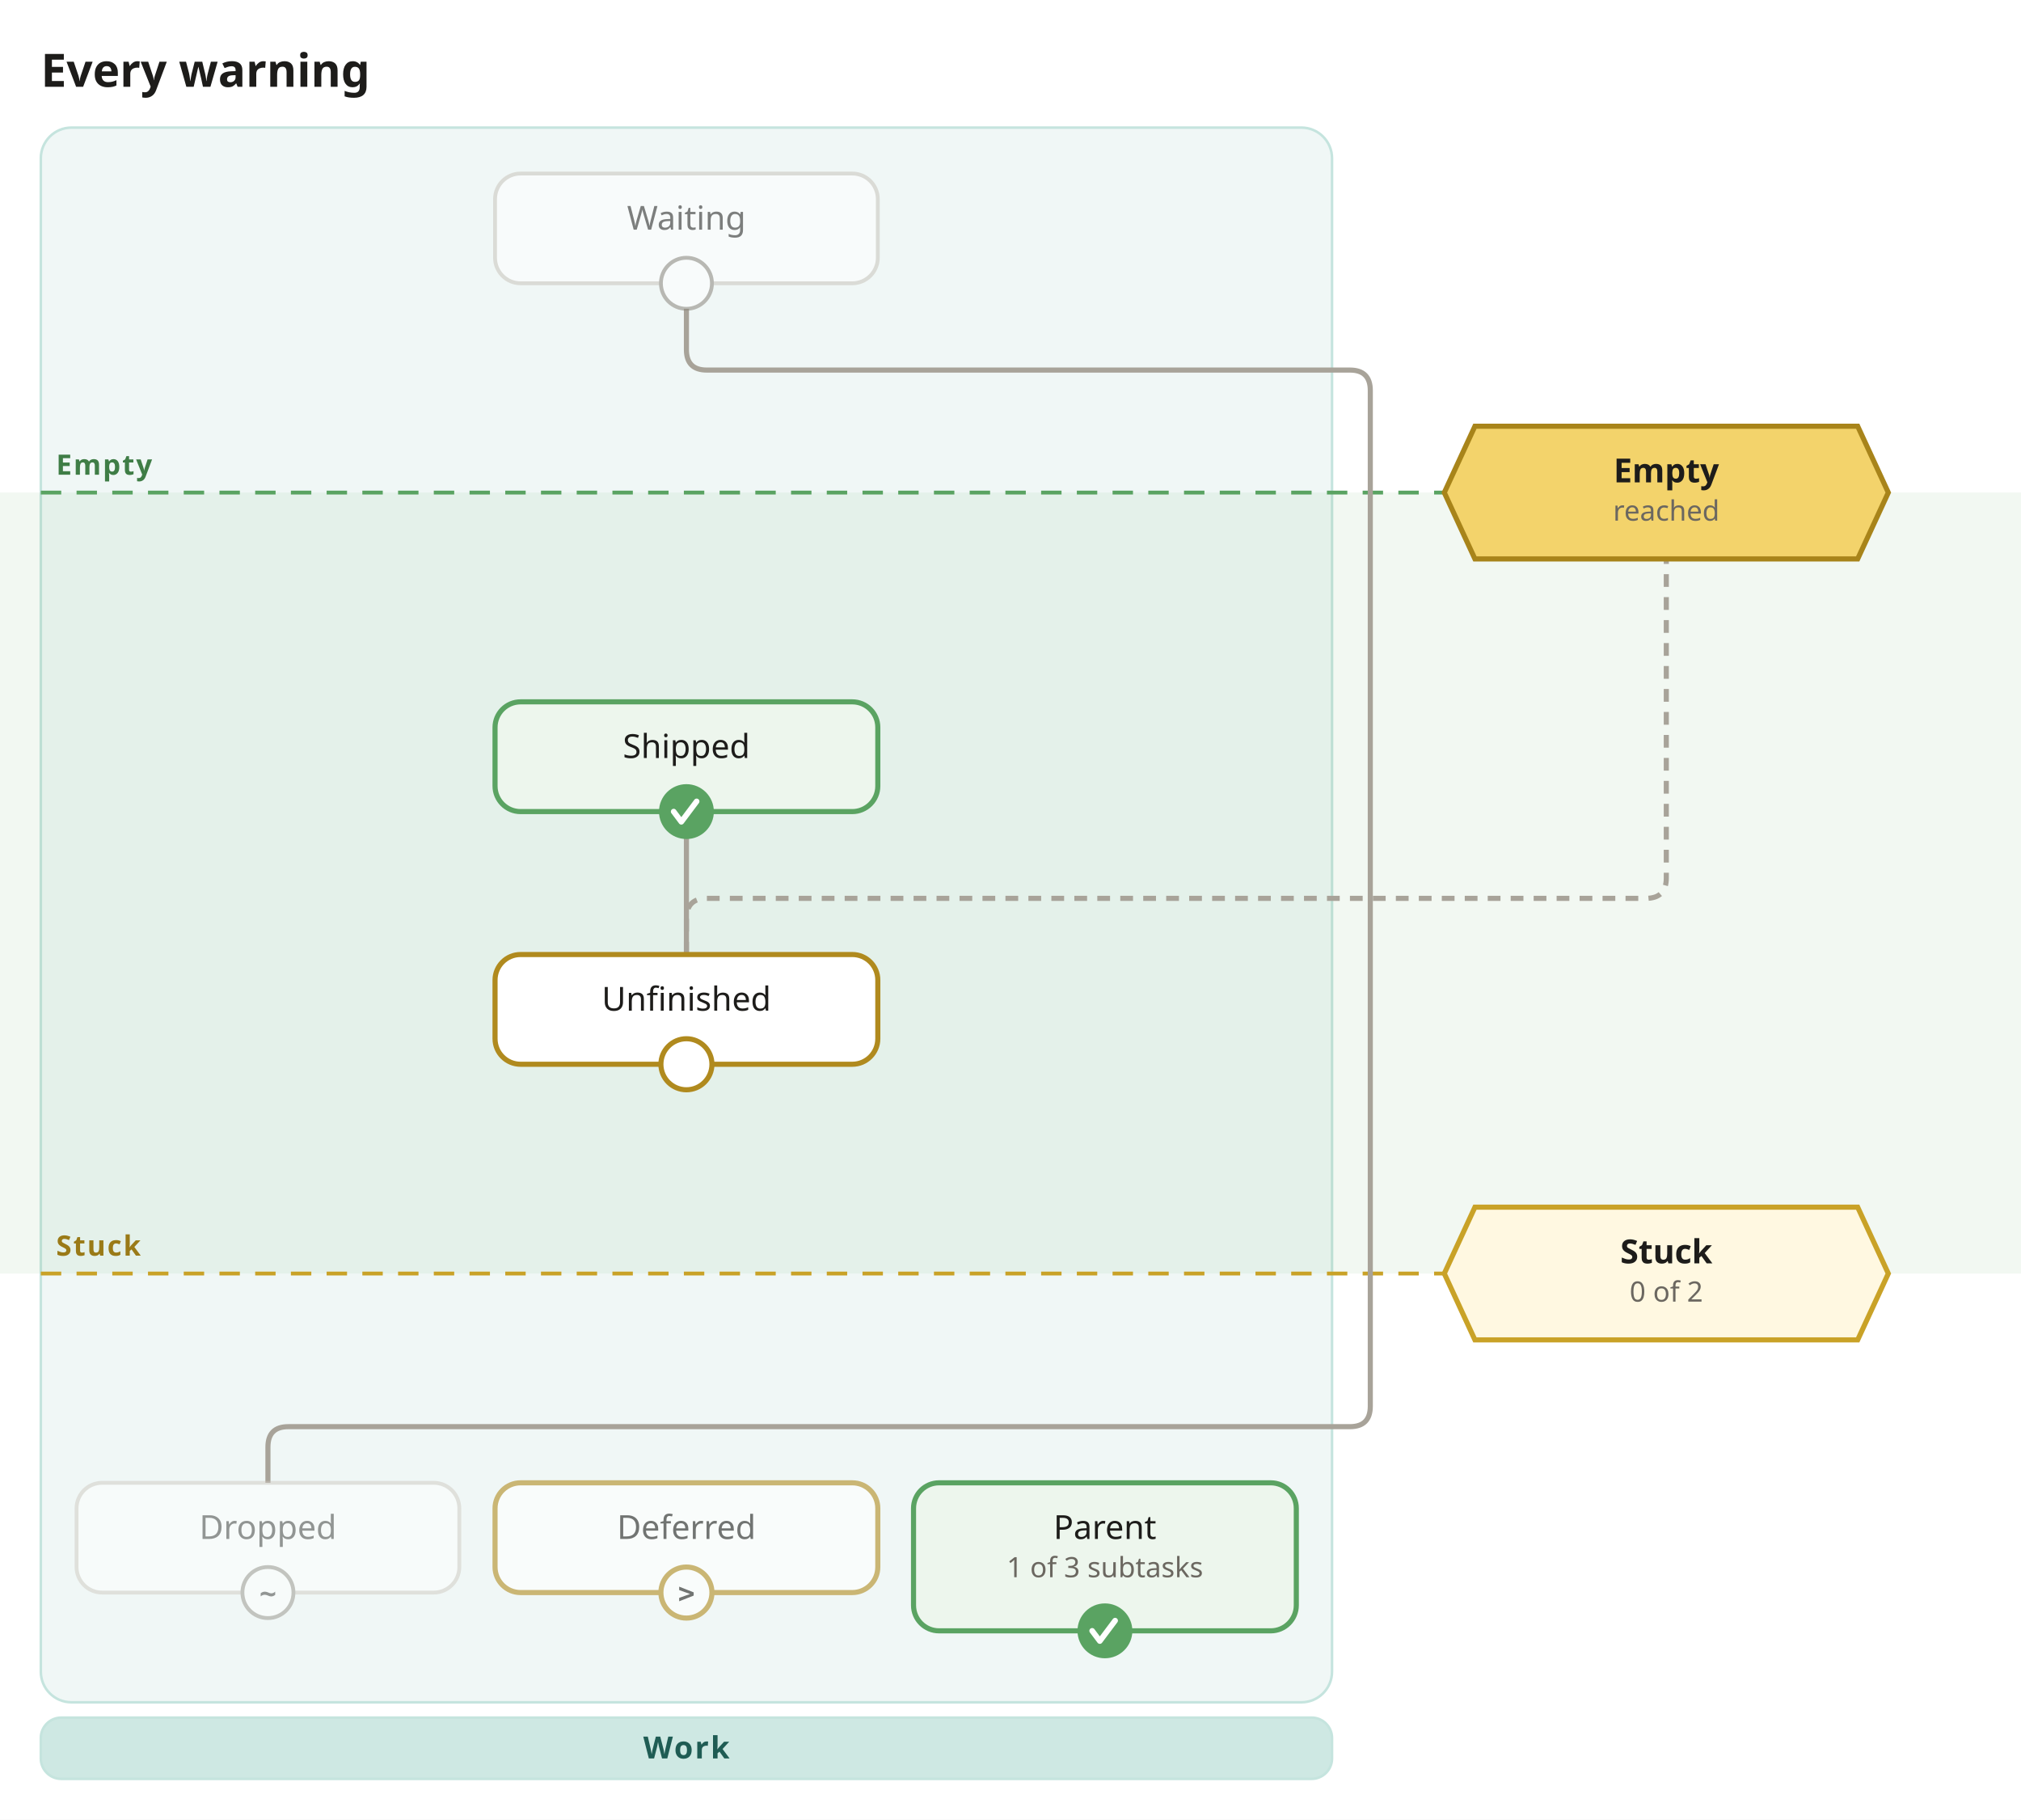
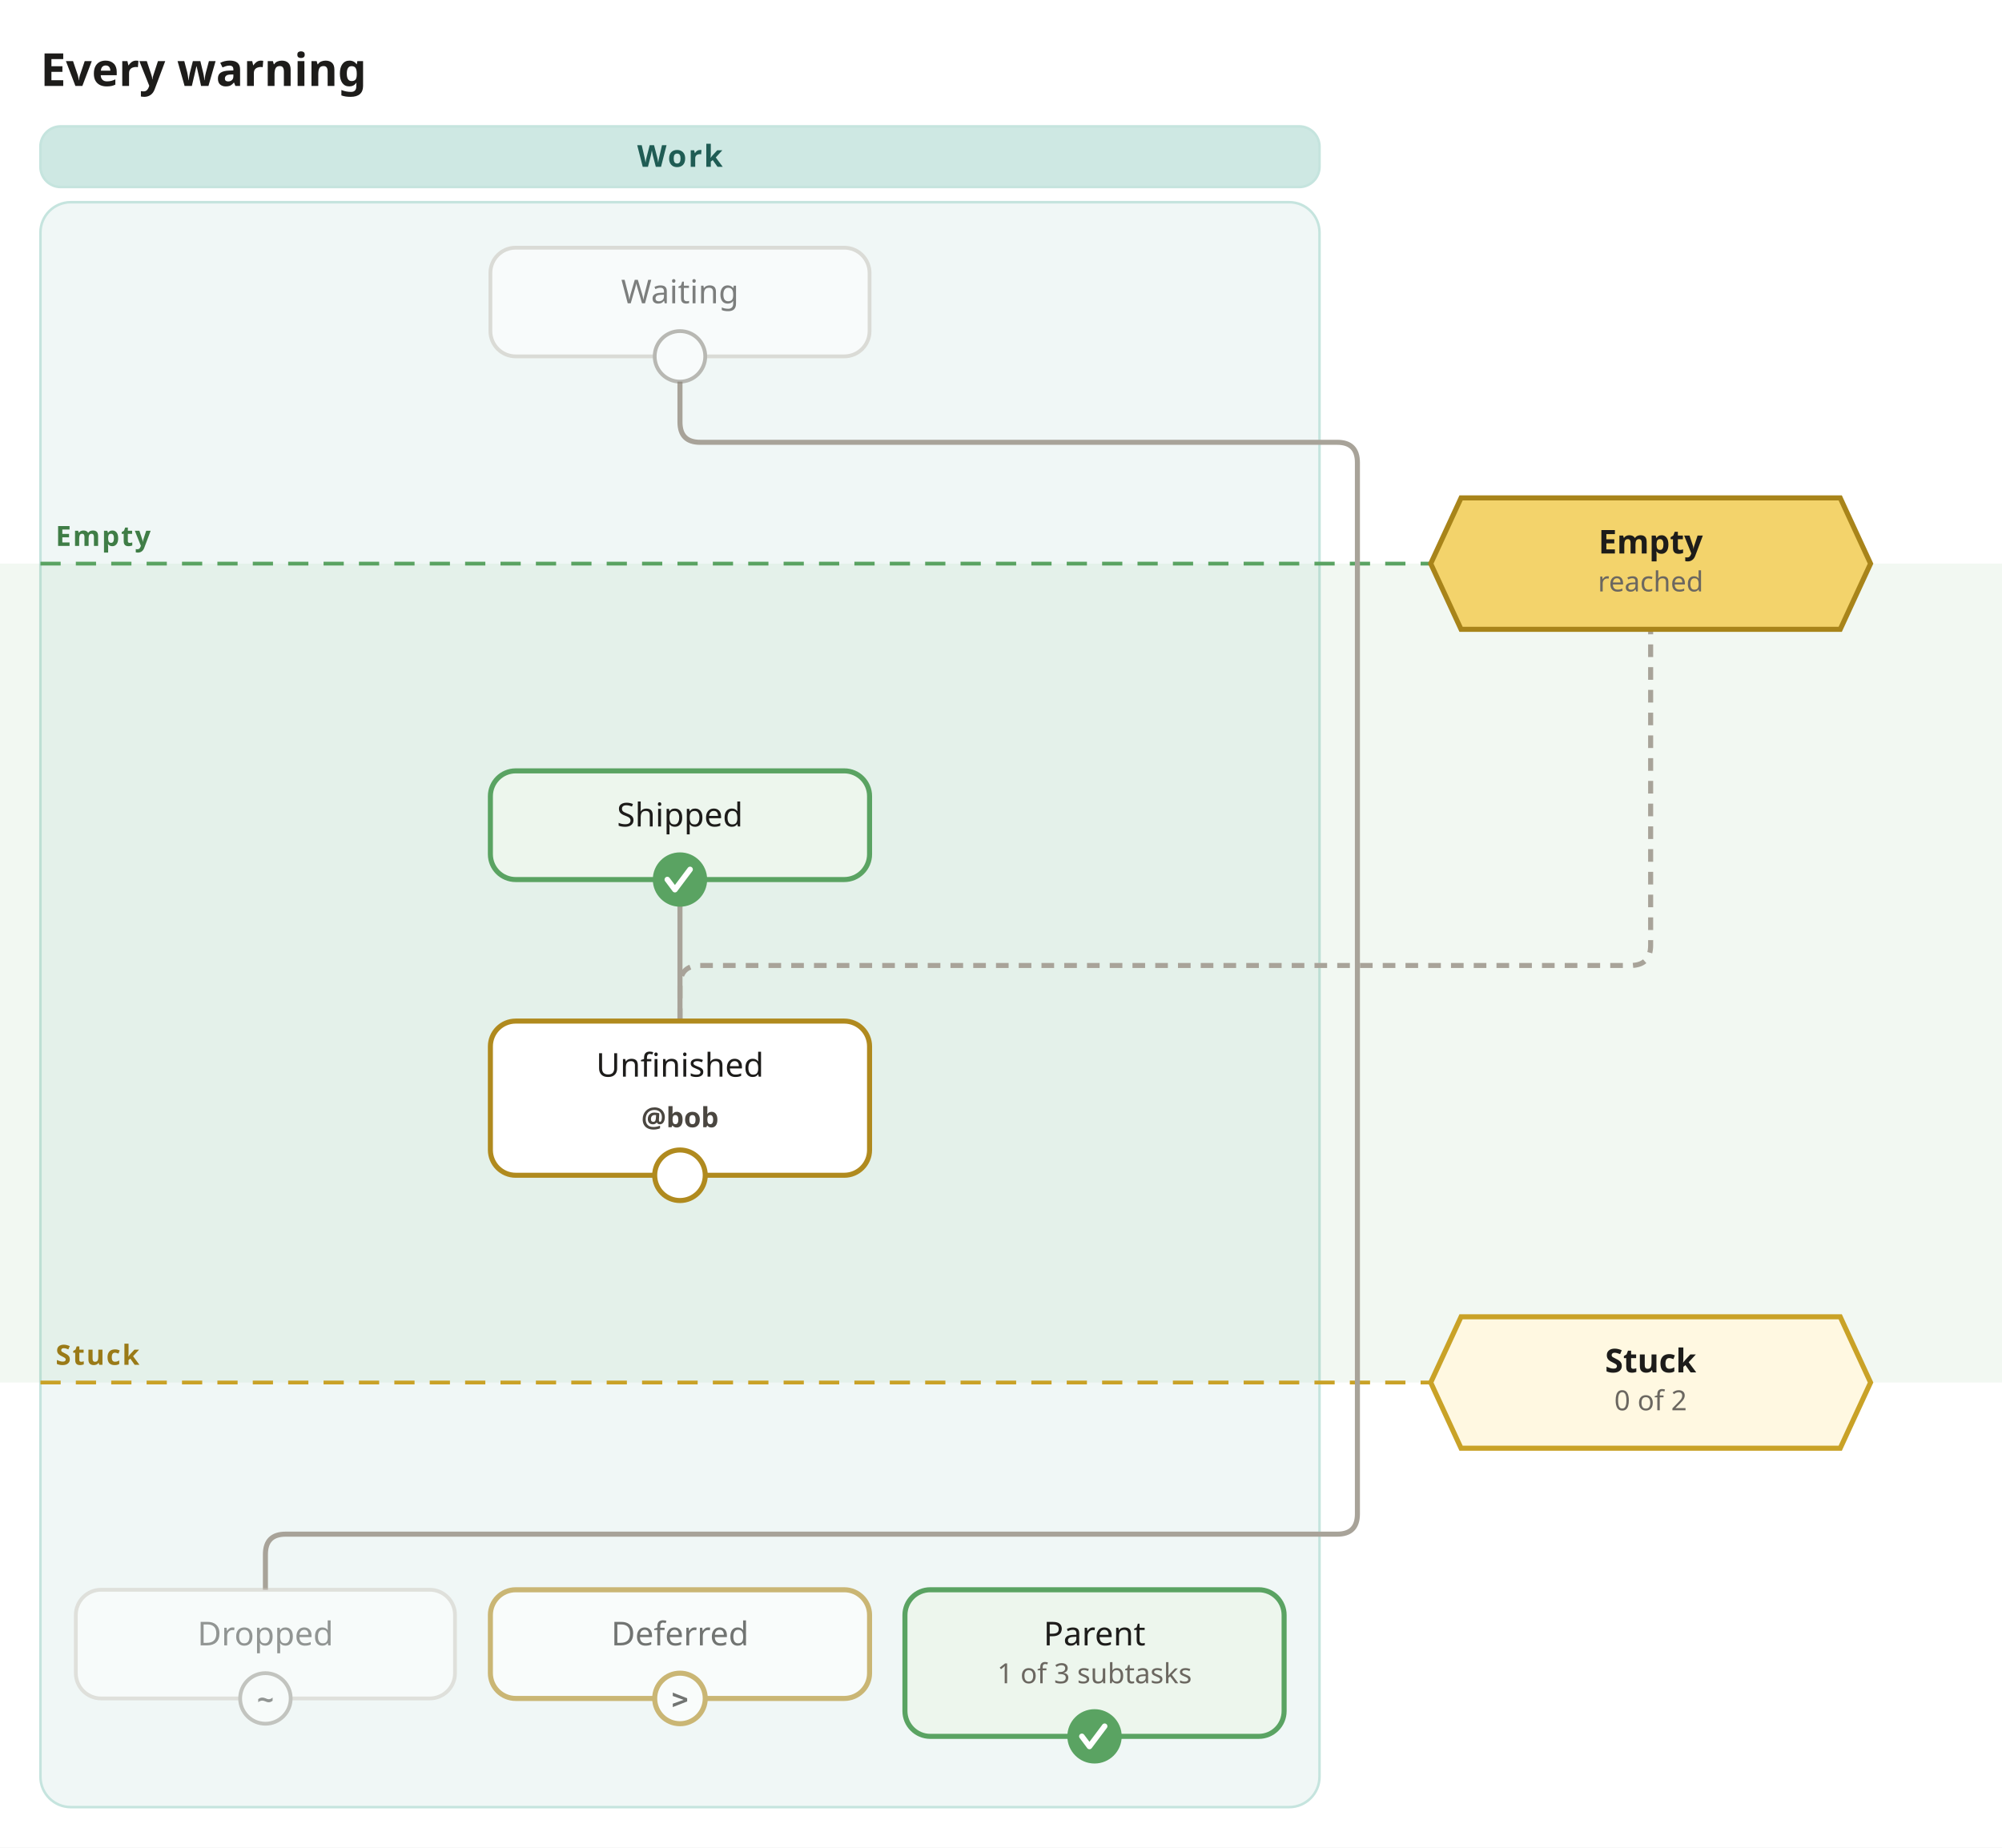
- <svg xmlns="http://www.w3.org/2000/svg" class="dagenda tech-tree" viewBox="0 0 792 713" width="792" height="713" font-family="system-ui, sans-serif" font-size="13">
+ <svg xmlns="http://www.w3.org/2000/svg" class="dagenda tech-tree" viewBox="0 0 792 731" width="792" height="731" font-family="system-ui, sans-serif" font-size="13">
  <style>
.dagenda .canvas { fill: #fff; }
.dagenda text { fill: #1d1c1a; }
.dagenda .title { font-size: 18px; font-weight: 650; }
.dagenda .branch { fill: #f4f2ee; stroke: #e4e0d8; stroke-width: 1; }
.dagenda .branch, .dagenda .banner rect { fill-opacity: 0.85; }
.dagenda .band.reached { fill: #5aa362; fill-opacity: 0.08; }
/* Track colours: teal, indigo, rose, ochre, sage, plum, sky, terracotta */
.dagenda .branch.hue-0, .dagenda .banner.hue-0 rect { fill: #edf6f4; stroke: #c5e4de; }
.dagenda .banner.hue-0 rect { fill: #c5e4de; }
.dagenda .banner.hue-0 text { fill: #1f5c54; }
.dagenda .branch.hue-1, .dagenda .banner.hue-1 rect { fill: #eef0fa; stroke: #cdd3f1; }
.dagenda .banner.hue-1 rect { fill: #cdd3f1; }
.dagenda .banner.hue-1 text { fill: #2f3a7a; }
.dagenda .branch.hue-2, .dagenda .banner.hue-2 rect { fill: #fbeef1; stroke: #f2c9d3; }
.dagenda .banner.hue-2 rect { fill: #f2c9d3; }
.dagenda .banner.hue-2 text { fill: #7a2a3e; }
.dagenda .branch.hue-3, .dagenda .banner.hue-3 rect { fill: #f8f2e3; stroke: #ecdcae; }
.dagenda .banner.hue-3 rect { fill: #ecdcae; }
.dagenda .banner.hue-3 text { fill: #6b5214; }
.dagenda .branch.hue-4, .dagenda .banner.hue-4 rect { fill: #eff4ea; stroke: #d3e2c4; }
.dagenda .banner.hue-4 rect { fill: #d3e2c4; }
.dagenda .banner.hue-4 text { fill: #3d5a2a; }
.dagenda .branch.hue-5, .dagenda .banner.hue-5 rect { fill: #f4eef7; stroke: #e0cdea; }
.dagenda .banner.hue-5 rect { fill: #e0cdea; }
.dagenda .banner.hue-5 text { fill: #5a2f6b; }
.dagenda .branch.hue-6, .dagenda .banner.hue-6 rect { fill: #ecf3f9; stroke: #c7dcee; }
.dagenda .banner.hue-6 rect { fill: #c7dcee; }
.dagenda .banner.hue-6 text { fill: #24506f; }
.dagenda .branch.hue-7, .dagenda .banner.hue-7 rect { fill: #f9efea; stroke: #efd0c2; }
.dagenda .banner.hue-7 rect { fill: #efd0c2; }
.dagenda .banner.hue-7 text { fill: #7a3b22; }
.dagenda .era line { stroke: #c9a227; stroke-width: 1.5; stroke-dasharray: 8 6; }
.dagenda .era text { fill: #9a7a17; font-size: 11px; font-weight: 650; letter-spacing: 0.06em; text-transform: uppercase; }
.dagenda .era.reached line { stroke: #5aa362; }
.dagenda .era.reached text { fill: #3f7d46; }
.dagenda .banner rect { fill: #e9e5dd; }
.dagenda .banner text { fill: #4a4640; font-size: 12px; font-weight: 650; letter-spacing: 0.06em; text-transform: uppercase; }
.dagenda .edge { fill: none; stroke: #a8a399; stroke-width: 2; stroke-linejoin: round; }
.dagenda .edge.met { stroke: #5aa362; }
.dagenda .edge.wanted { stroke-dasharray: 5 4; }
.dagenda .card { fill: #fff; stroke: #c9c4bb; stroke-width: 1.5; }
.dagenda .badge { fill: #fff; stroke: #8a857c; stroke-width: 1.5; }
.dagenda .mark { font-family: ui-monospace, monospace; font-size: 11px; font-weight: 700; }
.dagenda .caption { fill: #6b6760; }
+ .dagenda .facts { fill: #6b6760; }
+ .dagenda .facts .dri { fill: #4a4640; font-weight: 600; }
+ .dagenda .facts .sep { fill: #b4afa6; }
+ .dagenda .facts a .fact { fill: #2f6fd6; }
+ .dagenda .facts a:hover .fact { text-decoration: underline; }
+ .dagenda .banner .dri { text-transform: none; letter-spacing: 0; font-weight: 500; }
.dagenda .available .card { stroke: #b08a1e; stroke-width: 2; }
.dagenda .available .badge { stroke: #b08a1e; stroke-width: 2; }
.dagenda .locked { opacity: 0.55; }
.dagenda .done .card { fill: #edf6ed; stroke: #5aa362; stroke-width: 2; }
.dagenda .done .badge { fill: #5aa362; stroke: #5aa362; }
.dagenda .check { fill: none; stroke: #fff; stroke-width: 2.2; stroke-linecap: round; stroke-linejoin: round; }
.dagenda .in-progress .card { stroke: #2f6fd6; stroke-width: 2.5; }
.dagenda .in-progress .badge { stroke: #2f6fd6; }
.dagenda .in-progress .mark { fill: #2f6fd6; }
.dagenda .needs-attention .card { fill: #fdeeee; stroke: #d33; stroke-width: 2.5; }
.dagenda .needs-attention .badge { stroke: #d33; }
.dagenda .needs-attention .mark { fill: #d33; }
.dagenda .idea .card { stroke-dasharray: 5 3; }
.dagenda .research .card { stroke: #8a5cc8; stroke-dasharray: 2 3; stroke-width: 2; }
.dagenda .research .badge { stroke: #8a5cc8; }
.dagenda .research .mark { fill: #8a5cc8; }
.dagenda .deferred { opacity: 0.6; }
.dagenda .dropped { opacity: 0.45; }
.dagenda .dropped .label { text-decoration: line-through; }
.dagenda .gate { fill: #fff8e1; stroke: #c9a227; stroke-width: 2; }
.dagenda .milestone .label { font-weight: 650; }
.dagenda .reached .gate { fill: #f3d36b; stroke: #a8841a; }
@media (prefers-color-scheme: dark) {
  .dagenda:not(.light) .canvas { fill: #1a1917; }
  .dagenda:not(.light) text { fill: #ecebe8; }
  .dagenda:not(.light) .branch { fill: #232220; stroke: #302e2a; }
  .dagenda:not(.light) .branch.hue-0, .dagenda:not(.light) .banner.hue-0 rect { fill: #1c2826; stroke: #2b4a45; }
  .dagenda:not(.light) .banner.hue-0 rect { fill: #2b4a45; }
  .dagenda:not(.light) .banner.hue-0 text { fill: #a8dcd3; }
  .dagenda:not(.light) .branch.hue-1, .dagenda:not(.light) .banner.hue-1 rect { fill: #1f2130; stroke: #333b63; }
  .dagenda:not(.light) .banner.hue-1 rect { fill: #333b63; }
  .dagenda:not(.light) .banner.hue-1 text { fill: #c3cbf2; }
  .dagenda:not(.light) .branch.hue-2, .dagenda:not(.light) .banner.hue-2 rect { fill: #2b1f23; stroke: #5a2f3b; }
  .dagenda:not(.light) .banner.hue-2 rect { fill: #5a2f3b; }
  .dagenda:not(.light) .banner.hue-2 text { fill: #f2c2cf; }
  .dagenda:not(.light) .branch.hue-3, .dagenda:not(.light) .banner.hue-3 rect { fill: #29251a; stroke: #574a22; }
  .dagenda:not(.light) .banner.hue-3 rect { fill: #574a22; }
  .dagenda:not(.light) .banner.hue-3 text { fill: #ecd9a0; }
  .dagenda:not(.light) .branch.hue-4, .dagenda:not(.light) .banner.hue-4 rect { fill: #212720; stroke: #3a4d30; }
  .dagenda:not(.light) .banner.hue-4 rect { fill: #3a4d30; }
  .dagenda:not(.light) .banner.hue-4 text { fill: #c9ddb8; }
  .dagenda:not(.light) .branch.hue-5, .dagenda:not(.light) .banner.hue-5 rect { fill: #261f2a; stroke: #4b3456; }
  .dagenda:not(.light) .banner.hue-5 rect { fill: #4b3456; }
  .dagenda:not(.light) .banner.hue-5 text { fill: #dcc6e8; }
  .dagenda:not(.light) .branch.hue-6, .dagenda:not(.light) .banner.hue-6 rect { fill: #1d242b; stroke: #2c4a63; }
  .dagenda:not(.light) .banner.hue-6 rect { fill: #2c4a63; }
  .dagenda:not(.light) .banner.hue-6 text { fill: #b9d6ee; }
  .dagenda:not(.light) .branch.hue-7, .dagenda:not(.light) .banner.hue-7 rect { fill: #2a201c; stroke: #5a3626; }
  .dagenda:not(.light) .banner.hue-7 rect { fill: #5a3626; }
  .dagenda:not(.light) .banner.hue-7 text { fill: #efc4b0; }
  .dagenda:not(.light) .era line { stroke: #9a7d22; }
  .dagenda:not(.light) .era text { fill: #c9a227; }
  .dagenda:not(.light) .era.reached line { stroke: #4c8a53; }
  .dagenda:not(.light) .era.reached text { fill: #7bc283; }
  .dagenda:not(.light) .banner rect { fill: #2e2c28; }
  .dagenda:not(.light) .banner text, .dagenda:not(.light) .caption { fill: #b4afa6; }
+   .dagenda:not(.light) .facts { fill: #b4afa6; }
+   .dagenda:not(.light) .facts .dri { fill: #ecebe8; }
+   .dagenda:not(.light) .facts .sep { fill: #6f6b63; }
+   .dagenda:not(.light) .facts a .fact { fill: #7aa7f0; }
  .dagenda:not(.light) :is(.card, .badge) { fill: #1f1e1c; }
  .dagenda:not(.light) :is(.not-started, .idea, .deferred, .dropped):not(.available) :is(.card, .badge) { stroke: #5b574f; }
  .dagenda:not(.light) .done .card { fill: #1f2e20; }
  .dagenda:not(.light) .done .badge { fill: #5aa362; }
  .dagenda:not(.light) .needs-attention .card { fill: #3a1f1f; stroke: #e5615a; }
  .dagenda:not(.light) .available .card, .dagenda:not(.light) .available .badge { stroke: #d6ae3a; }
  .dagenda:not(.light) .gate { fill: #3a3218; stroke: #c9a227; }
  .dagenda:not(.light) .reached .gate { fill: #8a6d16; }
  .dagenda:not(.light) .edge { stroke: #6f6b63; }
  .dagenda:not(.light) .edge.met { stroke: #5aa362; }
}
.dagenda.dark .canvas { fill: #1a1917; }
.dagenda.dark text { fill: #ecebe8; }
.dagenda.dark .branch { fill: #232220; stroke: #302e2a; }
.dagenda.dark .branch.hue-0, .dagenda.dark .banner.hue-0 rect { fill: #1c2826; stroke: #2b4a45; }
.dagenda.dark .banner.hue-0 rect { fill: #2b4a45; }
.dagenda.dark .banner.hue-0 text { fill: #a8dcd3; }
.dagenda.dark .branch.hue-1, .dagenda.dark .banner.hue-1 rect { fill: #1f2130; stroke: #333b63; }
.dagenda.dark .banner.hue-1 rect { fill: #333b63; }
.dagenda.dark .banner.hue-1 text { fill: #c3cbf2; }
.dagenda.dark .branch.hue-2, .dagenda.dark .banner.hue-2 rect { fill: #2b1f23; stroke: #5a2f3b; }
.dagenda.dark .banner.hue-2 rect { fill: #5a2f3b; }
.dagenda.dark .banner.hue-2 text { fill: #f2c2cf; }
.dagenda.dark .branch.hue-3, .dagenda.dark .banner.hue-3 rect { fill: #29251a; stroke: #574a22; }
.dagenda.dark .banner.hue-3 rect { fill: #574a22; }
.dagenda.dark .banner.hue-3 text { fill: #ecd9a0; }
.dagenda.dark .branch.hue-4, .dagenda.dark .banner.hue-4 rect { fill: #212720; stroke: #3a4d30; }
.dagenda.dark .banner.hue-4 rect { fill: #3a4d30; }
.dagenda.dark .banner.hue-4 text { fill: #c9ddb8; }
.dagenda.dark .branch.hue-5, .dagenda.dark .banner.hue-5 rect { fill: #261f2a; stroke: #4b3456; }
.dagenda.dark .banner.hue-5 rect { fill: #4b3456; }
.dagenda.dark .banner.hue-5 text { fill: #dcc6e8; }
.dagenda.dark .branch.hue-6, .dagenda.dark .banner.hue-6 rect { fill: #1d242b; stroke: #2c4a63; }
.dagenda.dark .banner.hue-6 rect { fill: #2c4a63; }
.dagenda.dark .banner.hue-6 text { fill: #b9d6ee; }
.dagenda.dark .branch.hue-7, .dagenda.dark .banner.hue-7 rect { fill: #2a201c; stroke: #5a3626; }
.dagenda.dark .banner.hue-7 rect { fill: #5a3626; }
.dagenda.dark .banner.hue-7 text { fill: #efc4b0; }
.dagenda.dark .era line { stroke: #9a7d22; }
.dagenda.dark .era text { fill: #c9a227; }
.dagenda.dark .era.reached line { stroke: #4c8a53; }
.dagenda.dark .era.reached text { fill: #7bc283; }
.dagenda.dark .banner rect { fill: #2e2c28; }
.dagenda.dark .banner text, .dagenda.dark .caption { fill: #b4afa6; }
+ .dagenda.dark .facts { fill: #b4afa6; }
+ .dagenda.dark .facts .dri { fill: #ecebe8; }
+ .dagenda.dark .facts .sep { fill: #6f6b63; }
+ .dagenda.dark .facts a .fact { fill: #7aa7f0; }
.dagenda.dark :is(.card, .badge) { fill: #1f1e1c; }
.dagenda.dark :is(.not-started, .idea, .deferred, .dropped):not(.available) :is(.card, .badge) { stroke: #5b574f; }
.dagenda.dark .done .card { fill: #1f2e20; }
.dagenda.dark .done .badge { fill: #5aa362; }
.dagenda.dark .needs-attention .card { fill: #3a1f1f; stroke: #e5615a; }
.dagenda.dark .available .card, .dagenda.dark .available .badge { stroke: #d6ae3a; }
.dagenda.dark .gate { fill: #3a3218; stroke: #c9a227; }
.dagenda.dark .reached .gate { fill: #8a6d16; }
.dagenda.dark .edge { stroke: #6f6b63; }
.dagenda.dark .edge.met { stroke: #5aa362; }
</style>
-   <rect class="canvas" width="792" height="713" />
+   <rect class="canvas" width="792" height="731" />
  <text class="title" x="16" y="34">Every warning</text>
-   <rect class="branch track hue-0" data-branch="0" data-track="work" x="16" y="50" width="506" height="617" rx="12" />
-   <rect class="band reached" data-milestone="empty" x="0" y="193" width="792" height="306" />
+   <rect class="branch track hue-0" data-branch="0" data-track="work" x="16" y="80" width="506" height="635" rx="12" />
+   <rect class="band reached" data-milestone="empty" x="0" y="223" width="792" height="324" />
  <g class="banner track hue-0 depth-0" data-track="work">
-     <rect x="16" y="673" width="506" height="24" rx="8" />
-     <text x="269" y="689" text-anchor="middle">Work</text>
+     <rect x="16" y="50" width="506" height="24" rx="8" />
+     <text x="269" y="66" text-anchor="middle">Work</text>
  </g>
  <g class="era" data-milestone="stuck">
-     <line x1="16" y1="499" x2="566" y2="499" />
-     <text x="22" y="492">Stuck</text>
+     <line x1="16" y1="547" x2="566" y2="547" />
+     <text x="22" y="540">Stuck</text>
  </g>
  <g class="era reached" data-milestone="empty">
-     <line x1="16" y1="193" x2="566" y2="193" />
-     <text x="22" y="186">Empty</text>
-   </g>
-   <path class="edge waiting" data-from="unfinished" data-to="shipped" d="M269,374 L269,328" />
-   <path class="edge waiting wanted" data-from="unfinished" data-to="empty" d="M269,374 L269,360 Q269,352 277,352 L645,352 Q653,352 653,344 L653,219" />
-   <path class="edge waiting" data-from="dropped" data-to="waiting" d="M105,581 L105,567 Q105,559 113,559 L529,559 Q537,559 537,551 L537,153 Q537,145 529,145 L277,145 Q269,145 269,137 L269,121" />
+     <line x1="16" y1="223" x2="566" y2="223" />
+     <text x="22" y="216">Empty</text>
+   </g>
+   <path class="edge waiting" data-from="unfinished" data-to="shipped" d="M269,404 L269,358" />
+   <path class="edge waiting wanted" data-from="unfinished" data-to="empty" d="M269,404 L269,390 Q269,382 277,382 L645,382 Q653,382 653,374 L653,249" />
+   <path class="edge waiting" data-from="dropped" data-to="waiting" d="M105,629 L105,615 Q105,607 113,607 L529,607 Q537,607 537,599 L537,183 Q537,175 529,175 L277,175 Q269,175 269,167 L269,151" />
  <g class="edge member" data-from="dropped" data-to="stuck" />
  <g class="edge member" data-from="deferred" data-to="stuck" />
  <g class="node task done" data-id="shipped" data-status="done">
-     <rect class="card" x="194" y="275" width="150" height="43" rx="10" />
-     <circle class="badge" cx="269" cy="318" r="10" />
-     <path class="check" d="M264,318 l3,4 l6,-8" />
-     <text class="label" text-anchor="middle">
-       <tspan x="269" y="297">Shipped</tspan>
+     <rect class="card" x="194" y="305" width="150" height="43" rx="10" />
+     <circle class="badge" cx="269" cy="348" r="10" />
+     <path class="check" d="M264,348 l3,4 l6,-8" />
+     <text class="label" text-anchor="middle">
+       <tspan x="269" y="327">Shipped</tspan>
    </text>
  </g>
  <g class="node task not-started available" data-id="unfinished" data-status="not-started">
-     <rect class="card" x="194" y="374" width="150" height="43" rx="10" />
-     <circle class="badge" cx="269" cy="417" r="10" />
-     <text class="label" text-anchor="middle">
-       <tspan x="269" y="396">Unfinished</tspan>
+     <rect class="card" x="194" y="404" width="150" height="61" rx="10" />
+     <circle class="badge" cx="269" cy="465" r="10" />
+     <text class="label" text-anchor="middle">
+       <tspan x="269" y="426">Unfinished</tspan>
+     </text>
+     <text class="facts" x="269" y="446" text-anchor="middle" font-size="11">
+       <tspan class="fact dri">@bob</tspan>
    </text>
  </g>
  <g class="node task dropped" data-id="dropped" data-status="dropped">
-     <rect class="card" x="30" y="581" width="150" height="43" rx="10" />
-     <circle class="badge" cx="105" cy="624" r="10" />
-     <text class="mark" x="105" y="628" text-anchor="middle">~</text>
-     <text class="label" text-anchor="middle">
-       <tspan x="105" y="603">Dropped</tspan>
+     <rect class="card" x="30" y="629" width="150" height="43" rx="10" />
+     <circle class="badge" cx="105" cy="672" r="10" />
+     <text class="mark" x="105" y="676" text-anchor="middle">~</text>
+     <text class="label" text-anchor="middle">
+       <tspan x="105" y="651">Dropped</tspan>
    </text>
  </g>
  <g class="node task deferred available" data-id="deferred" data-status="deferred">
-     <rect class="card" x="194" y="581" width="150" height="43" rx="10" />
-     <circle class="badge" cx="269" cy="624" r="10" />
-     <text class="mark" x="269" y="628" text-anchor="middle">&gt;</text>
-     <text class="label" text-anchor="middle">
-       <tspan x="269" y="603">Deferred</tspan>
+     <rect class="card" x="194" y="629" width="150" height="43" rx="10" />
+     <circle class="badge" cx="269" cy="672" r="10" />
+     <text class="mark" x="269" y="676" text-anchor="middle">&gt;</text>
+     <text class="label" text-anchor="middle">
+       <tspan x="269" y="651">Deferred</tspan>
    </text>
  </g>
  <g class="node task not-started locked" data-id="waiting" data-status="not-started">
-     <rect class="card" x="194" y="68" width="150" height="43" rx="10" />
-     <circle class="badge" cx="269" cy="111" r="10" />
-     <text class="label" text-anchor="middle">
-       <tspan x="269" y="90">Waiting</tspan>
+     <rect class="card" x="194" y="98" width="150" height="43" rx="10" />
+     <circle class="badge" cx="269" cy="141" r="10" />
+     <text class="label" text-anchor="middle">
+       <tspan x="269" y="120">Waiting</tspan>
    </text>
  </g>
  <g class="node task done" data-id="parent" data-status="done">
-     <rect class="card" x="358" y="581" width="150" height="58" rx="10" />
-     <circle class="badge" cx="433" cy="639" r="10" />
-     <path class="check" d="M428,639 l3,4 l6,-8" />
-     <text class="label" text-anchor="middle">
-       <tspan x="433" y="603">Parent</tspan>
-     </text>
-     <text class="caption" x="433" y="618" text-anchor="middle" font-size="11">1 of 3 subtasks</text>
+     <rect class="card" x="358" y="629" width="150" height="58" rx="10" />
+     <circle class="badge" cx="433" cy="687" r="10" />
+     <path class="check" d="M428,687 l3,4 l6,-8" />
+     <text class="label" text-anchor="middle">
+       <tspan x="433" y="651">Parent</tspan>
+     </text>
+     <text class="caption" x="433" y="666" text-anchor="middle" font-size="11">1 of 3 subtasks</text>
  </g>
  <g class="node milestone" data-id="stuck">
-     <polygon class="gate" points="578,473 728,473 740,499 728,525 578,525 566,499" />
-     <text class="label" text-anchor="middle">
-       <tspan x="653" y="495">Stuck</tspan>
-     </text>
-     <text class="caption" x="653" y="510" text-anchor="middle" font-size="11">0 of 2</text>
+     <polygon class="gate" points="578,521 728,521 740,547 728,573 578,573 566,547" />
+     <text class="label" text-anchor="middle">
+       <tspan x="653" y="543">Stuck</tspan>
+     </text>
+     <text class="caption" x="653" y="558" text-anchor="middle" font-size="11">0 of 2</text>
  </g>
  <g class="node milestone reached" data-id="empty">
-     <polygon class="gate" points="578,167 728,167 740,193 728,219 578,219 566,193" />
-     <text class="label" text-anchor="middle">
-       <tspan x="653" y="189">Empty</tspan>
-     </text>
-     <text class="caption" x="653" y="204" text-anchor="middle" font-size="11">reached</text>
+     <polygon class="gate" points="578,197 728,197 740,223 728,249 578,249 566,223" />
+     <text class="label" text-anchor="middle">
+       <tspan x="653" y="219">Empty</tspan>
+     </text>
+     <text class="caption" x="653" y="234" text-anchor="middle" font-size="11">reached</text>
  </g>
</svg>
